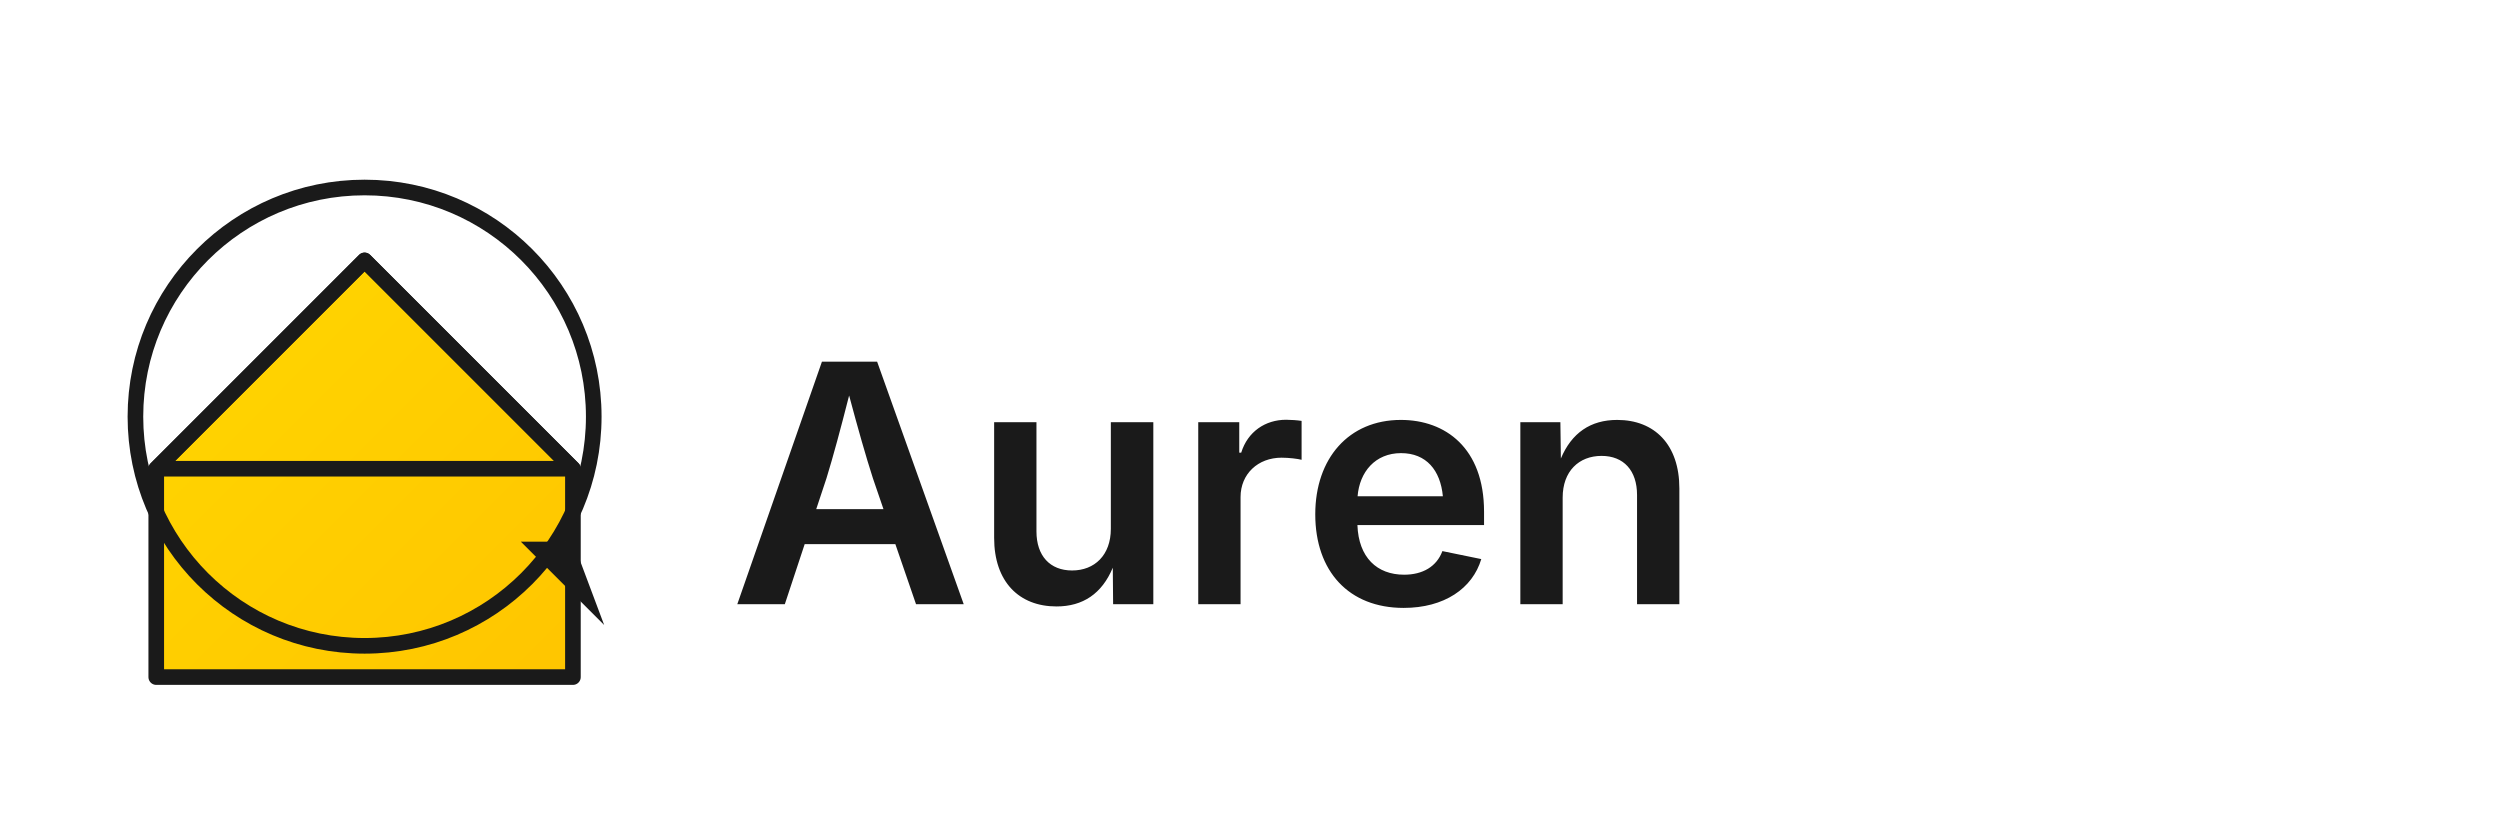
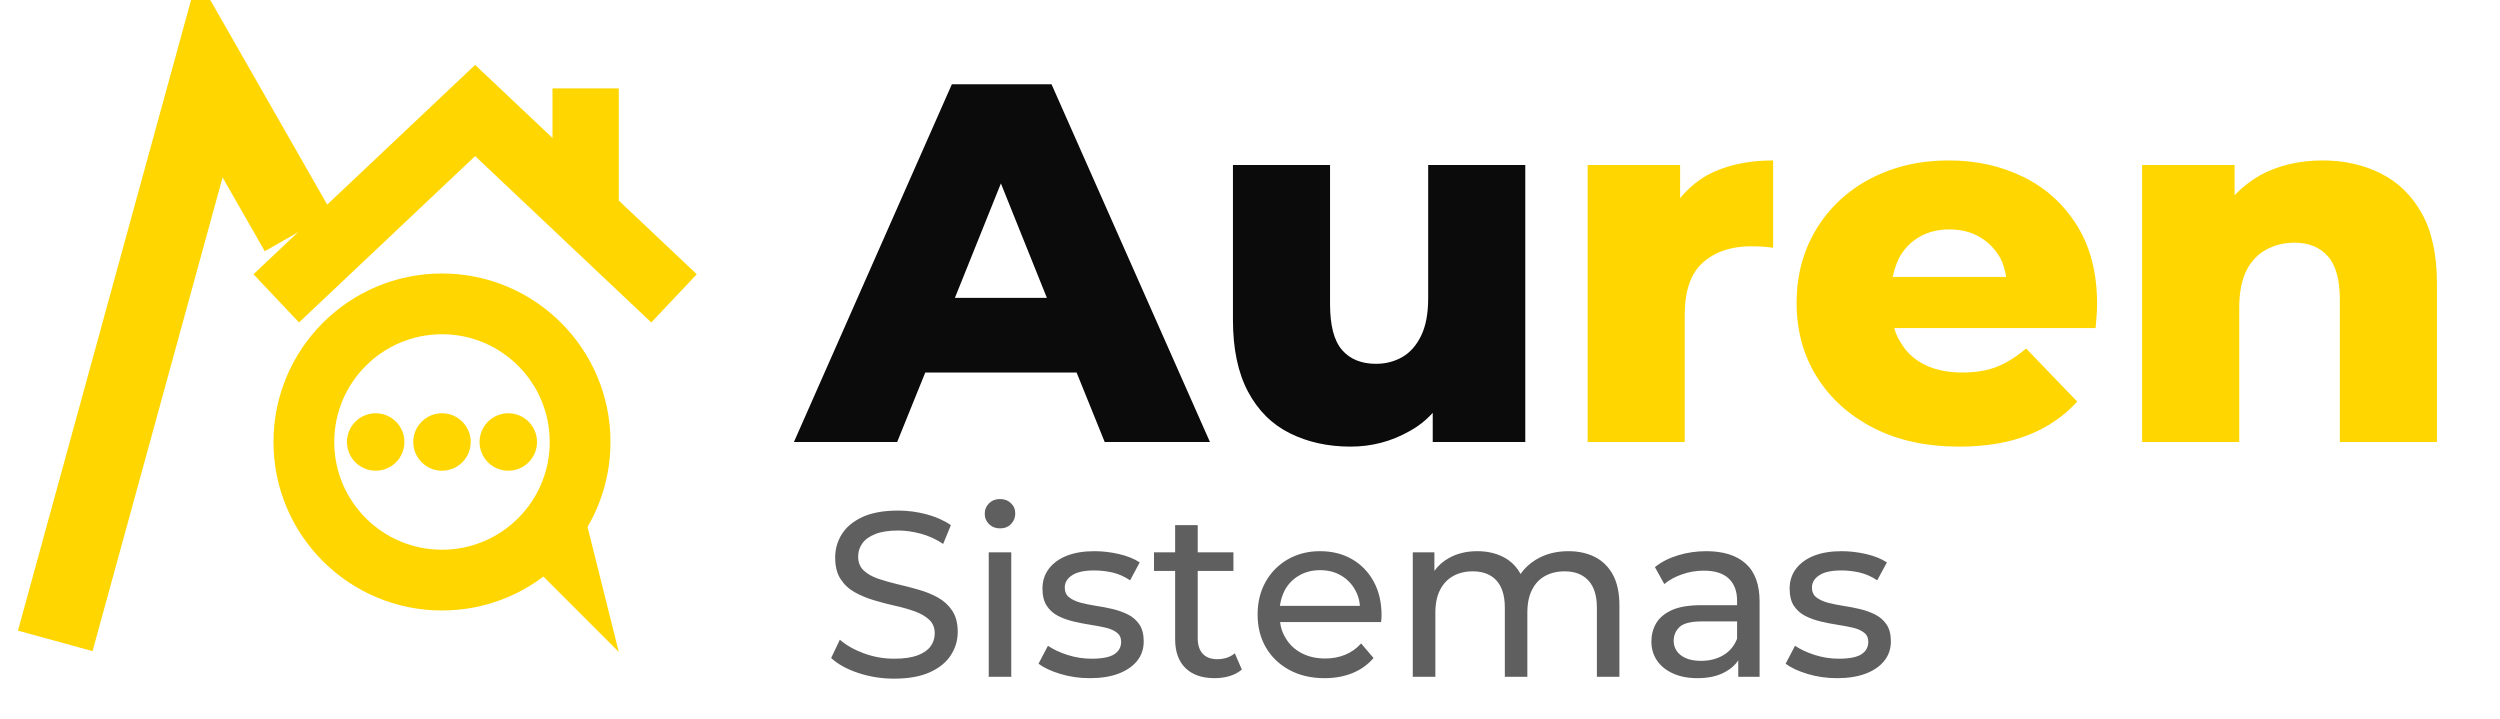
- <svg xmlns="http://www.w3.org/2000/svg" viewBox="0 0 240 80">
-   <defs>
-     <linearGradient id="aurenGradient" x1="0%" y1="0%" x2="100%" y2="100%">
-       <stop offset="0%" style="stop-color:#FFD700;stop-opacity:1" />
-       <stop offset="100%" style="stop-color:#FFC500;stop-opacity:1" />
-     </linearGradient>
-   </defs>
-   <g>
-     <path d="M 15 45 L 35 25 L 55 45 V 65 L 15 65 Z" fill="url(#aurenGradient)" stroke="#1A1A1A" stroke-width="1.5" stroke-linejoin="round" />
-     <polygon points="15,45 35,25 55,45" fill="none" stroke="#1A1A1A" stroke-width="1.5" stroke-linejoin="round" />
-     <circle cx="35" cy="40" r="22" fill="none" stroke="#1A1A1A" stroke-width="1.5" />
-     <path d="M 50 52 L 58 60 L 55 52 Z" fill="#1A1A1A" />
-     <text x="70" y="58" font-family="Sora, -apple-system, BlinkMacSystemFont, sans-serif" font-size="32" font-weight="600" fill="#1A1A1A">Auren</text>
+ <svg xmlns="http://www.w3.org/2000/svg" viewBox="0 0 362 104">
+   <g transform="scale(1.6)">
+     <path d="M5 58 L19 7 L27 21" stroke="#FFD600" stroke-width="7" fill="none" />
+     <path d="M25 27 L43 10 L61 27" stroke="#FFD600" stroke-width="6" fill="none" />
+     <rect x="50" y="8" width="6" height="12" fill="#FFD600" />
+     <circle cx="40" cy="40" r="12.5" stroke="#FFD600" stroke-width="5.5" fill="none" />
+     <path d="M46 49 L56 59 L52.5 45 Z" fill="#FFD600" />
+     <circle cx="34" cy="40" r="2.6" fill="#FFD600" />
+     <circle cx="40" cy="40" r="2.6" fill="#FFD600" />
+     <circle cx="46" cy="40" r="2.6" fill="#FFD600" />
  </g>
+   <path fill="#0B0B0B" d="M129.91 64L114.96 64L137.83 12.20L152.26 12.20L175.20 64L159.96 64L155.89 53.94L133.98 53.94L129.91 64ZM138.27 43.13L151.59 43.13L144.93 26.56L138.27 43.13ZM195.55 64.67L195.55 64.67Q190.67 64.67 186.78 62.74Q182.90 60.82 180.71 56.71Q178.53 52.60 178.53 46.31L178.53 46.31L178.53 23.89L192.59 23.89L192.59 44.02Q192.59 48.68 194.33 50.68Q196.07 52.68 199.25 52.68L199.25 52.68Q201.32 52.68 203.02 51.72Q204.73 50.75 205.76 48.65Q206.80 46.54 206.80 43.21L206.80 43.21L206.80 23.89L220.86 23.89L220.86 64L207.46 64L207.46 59.78Q205.98 61.41 204.06 62.45L204.06 62.45Q200.14 64.67 195.55 64.67Z" />
+   <path fill="#FFD600" d="M243.95 64L229.89 64L229.89 23.89L243.28 23.89L243.28 28.70Q244.83 26.78 247.05 25.45L247.05 25.45Q251.05 23.23 256.75 23.23L256.75 23.23L256.75 35.88Q255.79 35.73 255.08 35.70Q254.38 35.66 253.57 35.66L253.57 35.66Q249.27 35.66 246.61 37.99Q243.95 40.32 243.95 45.57L243.95 45.57L243.95 64ZM283.68 64.67L283.68 64.67Q276.58 64.67 271.29 61.97Q266.00 59.26 263.07 54.56Q260.15 49.87 260.15 43.87Q260.15 37.88 263.00 33.18Q265.85 28.48 270.88 25.85Q275.91 23.23 282.20 23.23L282.20 23.23Q288.12 23.23 293.01 25.63Q297.89 28.04 300.78 32.70Q303.66 37.36 303.66 44.02L303.66 44.02Q303.66 44.76 303.59 45.72Q303.52 46.68 303.44 47.50L303.44 47.50L274.29 47.50Q274.58 48.61 275.17 49.50L275.17 49.50Q276.36 51.64 278.65 52.79Q280.95 53.94 284.13 53.94L284.13 53.94Q287.09 53.94 289.20 53.09Q291.31 52.23 293.38 50.46L293.38 50.46L300.78 58.15Q297.89 61.34 293.67 63.00Q289.46 64.67 283.68 64.67ZM274.06 40.10L274.06 40.10L290.49 40.10Q290.27 38.62 289.68 37.43L289.68 37.43Q288.57 35.44 286.68 34.33Q284.79 33.22 282.28 33.22Q279.76 33.22 277.88 34.33Q275.99 35.44 274.95 37.43L274.95 37.43Q274.36 38.69 274.06 40.10ZM336.30 23.23L336.30 23.23Q340.96 23.23 344.73 25.11Q348.51 27 350.69 30.92Q352.87 34.84 352.87 41.06L352.87 41.06L352.87 64L338.81 64L338.81 43.35Q338.81 39.06 337.07 37.10Q335.34 35.14 332.23 35.14L332.23 35.14Q330.01 35.14 328.16 36.14Q326.31 37.14 325.27 39.21Q324.24 41.28 324.24 44.61L324.24 44.61L324.24 64L310.18 64L310.18 23.89L323.57 23.89L323.57 28.26Q325.20 26.56 327.27 25.37L327.27 25.37Q331.27 23.23 336.30 23.23Z" />
+   <path fill="#5F5F5F" d="M129.47 98.27L129.47 98.27Q126.75 98.27 124.26 97.44Q121.78 96.61 120.35 95.28L120.35 95.28L121.61 92.63Q122.97 93.82 125.08 94.60Q127.19 95.38 129.47 95.38L129.47 95.38Q131.54 95.38 132.83 94.91Q134.12 94.43 134.74 93.60Q135.35 92.76 135.35 91.71L135.35 91.71Q135.35 90.49 134.55 89.74Q133.75 88.99 132.47 88.53Q131.20 88.07 129.67 87.73Q128.14 87.39 126.59 86.93Q125.05 86.47 123.77 85.76Q122.50 85.05 121.71 83.84Q120.93 82.63 120.93 80.73L120.93 80.73Q120.93 78.89 121.90 77.34Q122.87 75.80 124.89 74.86Q126.92 73.93 130.04 73.93L130.04 73.93Q132.12 73.93 134.16 74.47Q136.20 75.02 137.69 76.04L137.69 76.04L136.57 78.76Q135.04 77.74 133.34 77.28Q131.64 76.82 130.04 76.82L130.04 76.82Q128.04 76.82 126.75 77.33Q125.45 77.84 124.86 78.69Q124.26 79.54 124.26 80.59L124.26 80.59Q124.26 81.85 125.06 82.60Q125.86 83.35 127.14 83.79Q128.41 84.23 129.94 84.59Q131.47 84.94 133.02 85.39Q134.57 85.83 135.84 86.54Q137.12 87.26 137.90 88.45Q138.68 89.64 138.68 91.51L138.68 91.51Q138.68 93.31 137.69 94.86Q136.71 96.40 134.65 97.34Q132.59 98.27 129.47 98.27ZM146.43 98L143.17 98L143.17 79.98L146.43 79.98L146.43 98ZM144.80 76.51L144.80 76.51Q143.85 76.51 143.22 75.90Q142.59 75.29 142.59 74.40L142.59 74.40Q142.59 73.49 143.22 72.87Q143.85 72.26 144.80 72.26L144.80 72.26Q145.75 72.26 146.38 72.86Q147.01 73.45 147.01 74.34L147.01 74.34Q147.01 75.25 146.40 75.88Q145.79 76.51 144.80 76.51ZM157.82 98.20L157.82 98.20Q155.58 98.20 153.55 97.59Q151.53 96.98 150.38 96.10L150.38 96.10L151.74 93.51Q152.89 94.29 154.59 94.84Q156.29 95.38 158.06 95.38L158.06 95.38Q160.34 95.38 161.34 94.74Q162.34 94.09 162.34 92.93L162.34 92.93Q162.34 92.08 161.73 91.61Q161.12 91.13 160.12 90.89Q159.11 90.66 157.89 90.47Q156.67 90.28 155.44 89.99Q154.22 89.70 153.20 89.18Q152.18 88.65 151.57 87.72Q150.95 86.78 150.95 85.22L150.95 85.22Q150.95 83.58 151.87 82.36Q152.79 81.14 154.47 80.47Q156.16 79.81 158.47 79.81L158.47 79.81Q160.24 79.81 162.05 80.23Q163.87 80.66 165.03 81.44L165.03 81.44L163.64 84.03Q162.41 83.21 161.09 82.90Q159.76 82.60 158.43 82.60L158.43 82.60Q156.29 82.60 155.24 83.30Q154.18 83.99 154.18 85.08L154.18 85.08Q154.18 86.00 154.81 86.49Q155.44 86.98 156.44 87.26Q157.45 87.53 158.67 87.72Q159.90 87.90 161.12 88.19Q162.34 88.48 163.35 88.99Q164.35 89.50 164.98 90.42Q165.61 91.34 165.61 92.87L165.61 92.87Q165.61 94.50 164.66 95.69Q163.70 96.88 161.97 97.54Q160.24 98.20 157.82 98.20ZM175.88 98.20L175.88 98.20Q173.16 98.20 171.66 96.74Q170.16 95.28 170.16 92.56L170.16 92.56L170.16 82.67L167.10 82.67L167.10 79.98L170.16 79.98L170.16 76.04L173.43 76.04L173.43 79.98L178.60 79.98L178.60 82.67L173.43 82.67L173.43 92.42Q173.43 93.89 174.16 94.67Q174.89 95.45 176.25 95.45L176.25 95.45Q177.78 95.45 178.80 94.60L178.80 94.60L179.82 96.95Q179.07 97.59 178.03 97.90Q177.00 98.20 175.88 98.20ZM191.79 98.20L191.79 98.20Q188.90 98.20 186.70 97.01Q184.51 95.82 183.30 93.75Q182.10 91.68 182.10 88.99Q182.10 86.30 183.27 84.23Q184.44 82.16 186.50 80.98Q188.56 79.81 191.14 79.81L191.14 79.81Q193.76 79.81 195.77 80.97Q197.77 82.12 198.91 84.21Q200.05 86.30 200.05 89.09L200.05 89.09Q200.05 89.30 200.03 89.57Q200.02 89.84 199.98 90.08L199.98 90.08L185.36 90.08Q185.50 91.34 186.14 92.36L186.14 92.36Q186.96 93.78 188.46 94.57Q189.95 95.35 191.89 95.35L191.89 95.35Q193.49 95.35 194.80 94.80Q196.11 94.26 197.09 93.17L197.09 93.17L198.89 95.28Q197.67 96.71 195.85 97.46Q194.03 98.20 191.79 98.20ZM185.33 87.73L185.33 87.73L196.92 87.73Q196.82 86.47 196.24 85.45L196.24 85.45Q195.49 84.09 194.18 83.33Q192.88 82.56 191.14 82.56L191.14 82.56Q189.44 82.56 188.12 83.33Q186.79 84.09 186.04 85.45L186.04 85.45Q185.50 86.51 185.33 87.73ZM227.11 79.81L227.11 79.81Q229.29 79.81 230.96 80.66Q232.62 81.51 233.56 83.24Q234.49 84.98 234.49 87.63L234.49 87.63L234.49 98L231.23 98L231.23 88.00Q231.23 85.39 230.00 84.06Q228.78 82.73 226.57 82.73L226.57 82.73Q224.94 82.73 223.71 83.41Q222.49 84.09 221.83 85.42Q221.16 86.75 221.16 88.72L221.16 88.72L221.16 98L217.90 98L217.90 88.00Q217.90 85.39 216.69 84.06Q215.49 82.73 213.24 82.73L213.24 82.73Q211.64 82.73 210.42 83.41Q209.20 84.09 208.52 85.42Q207.84 86.75 207.84 88.72L207.84 88.72L207.84 98L204.57 98L204.57 79.98L207.70 79.98L207.70 82.67Q208.52 81.51 209.81 80.80L209.81 80.80Q211.58 79.81 213.92 79.81L213.92 79.81Q216.51 79.81 218.38 81.07L218.38 81.07Q219.50 81.85 220.18 83.11L220.18 83.11Q220.99 81.92 222.35 81.07L222.35 81.07Q224.39 79.81 227.11 79.81ZM254.79 98L251.70 98L251.70 95.62Q251.05 96.61 249.89 97.25L249.89 97.25Q248.26 98.20 245.78 98.20L245.78 98.20Q243.77 98.20 242.26 97.52Q240.75 96.84 239.93 95.64Q239.12 94.43 239.12 92.90L239.12 92.90Q239.12 91.44 239.81 90.25Q240.51 89.06 242.09 88.34Q243.67 87.63 246.36 87.63L246.36 87.63L251.53 87.63L251.53 86.98Q251.53 84.91 250.32 83.77Q249.11 82.63 246.70 82.63L246.70 82.63Q245.10 82.63 243.57 83.16Q242.04 83.69 240.99 84.57L240.99 84.57L239.63 82.12Q241.02 81 242.97 80.41Q244.93 79.81 247.07 79.81L247.07 79.81Q250.78 79.81 252.78 81.61Q254.79 83.41 254.79 87.12L254.79 87.12L254.79 98ZM251.53 92.49L251.53 89.98L246.49 89.98Q244.05 89.98 243.20 90.79Q242.35 91.61 242.35 92.76L242.35 92.76Q242.35 94.09 243.40 94.89Q244.45 95.69 246.32 95.69L246.32 95.69Q248.16 95.69 249.54 94.87Q250.91 94.06 251.53 92.49L251.53 92.49ZM266.01 98.20L266.01 98.20Q263.77 98.20 261.74 97.59Q259.72 96.98 258.56 96.10L258.56 96.10L259.92 93.51Q261.08 94.29 262.78 94.84Q264.48 95.38 266.25 95.38L266.25 95.38Q268.53 95.38 269.53 94.74Q270.53 94.09 270.53 92.93L270.53 92.93Q270.53 92.08 269.92 91.61Q269.31 91.13 268.30 90.89Q267.30 90.66 266.08 90.47Q264.85 90.28 263.63 89.99Q262.41 89.70 261.39 89.18Q260.37 88.65 259.75 87.72Q259.14 86.78 259.14 85.22L259.14 85.22Q259.14 83.58 260.06 82.36Q260.98 81.14 262.66 80.47Q264.34 79.81 266.66 79.81L266.66 79.81Q268.42 79.81 270.24 80.23Q272.06 80.66 273.22 81.44L273.22 81.44L271.82 84.03Q270.60 83.21 269.27 82.90Q267.95 82.60 266.62 82.60L266.62 82.60Q264.48 82.60 263.43 83.30Q262.37 83.99 262.37 85.08L262.37 85.08Q262.37 86.00 263.00 86.49Q263.63 86.98 264.63 87.26Q265.64 87.53 266.86 87.72Q268.08 87.90 269.31 88.19Q270.53 88.48 271.53 88.99Q272.54 89.50 273.17 90.42Q273.80 91.34 273.80 92.87L273.80 92.87Q273.80 94.50 272.84 95.69Q271.89 96.88 270.16 97.54Q268.42 98.20 266.01 98.20Z" />
</svg>
